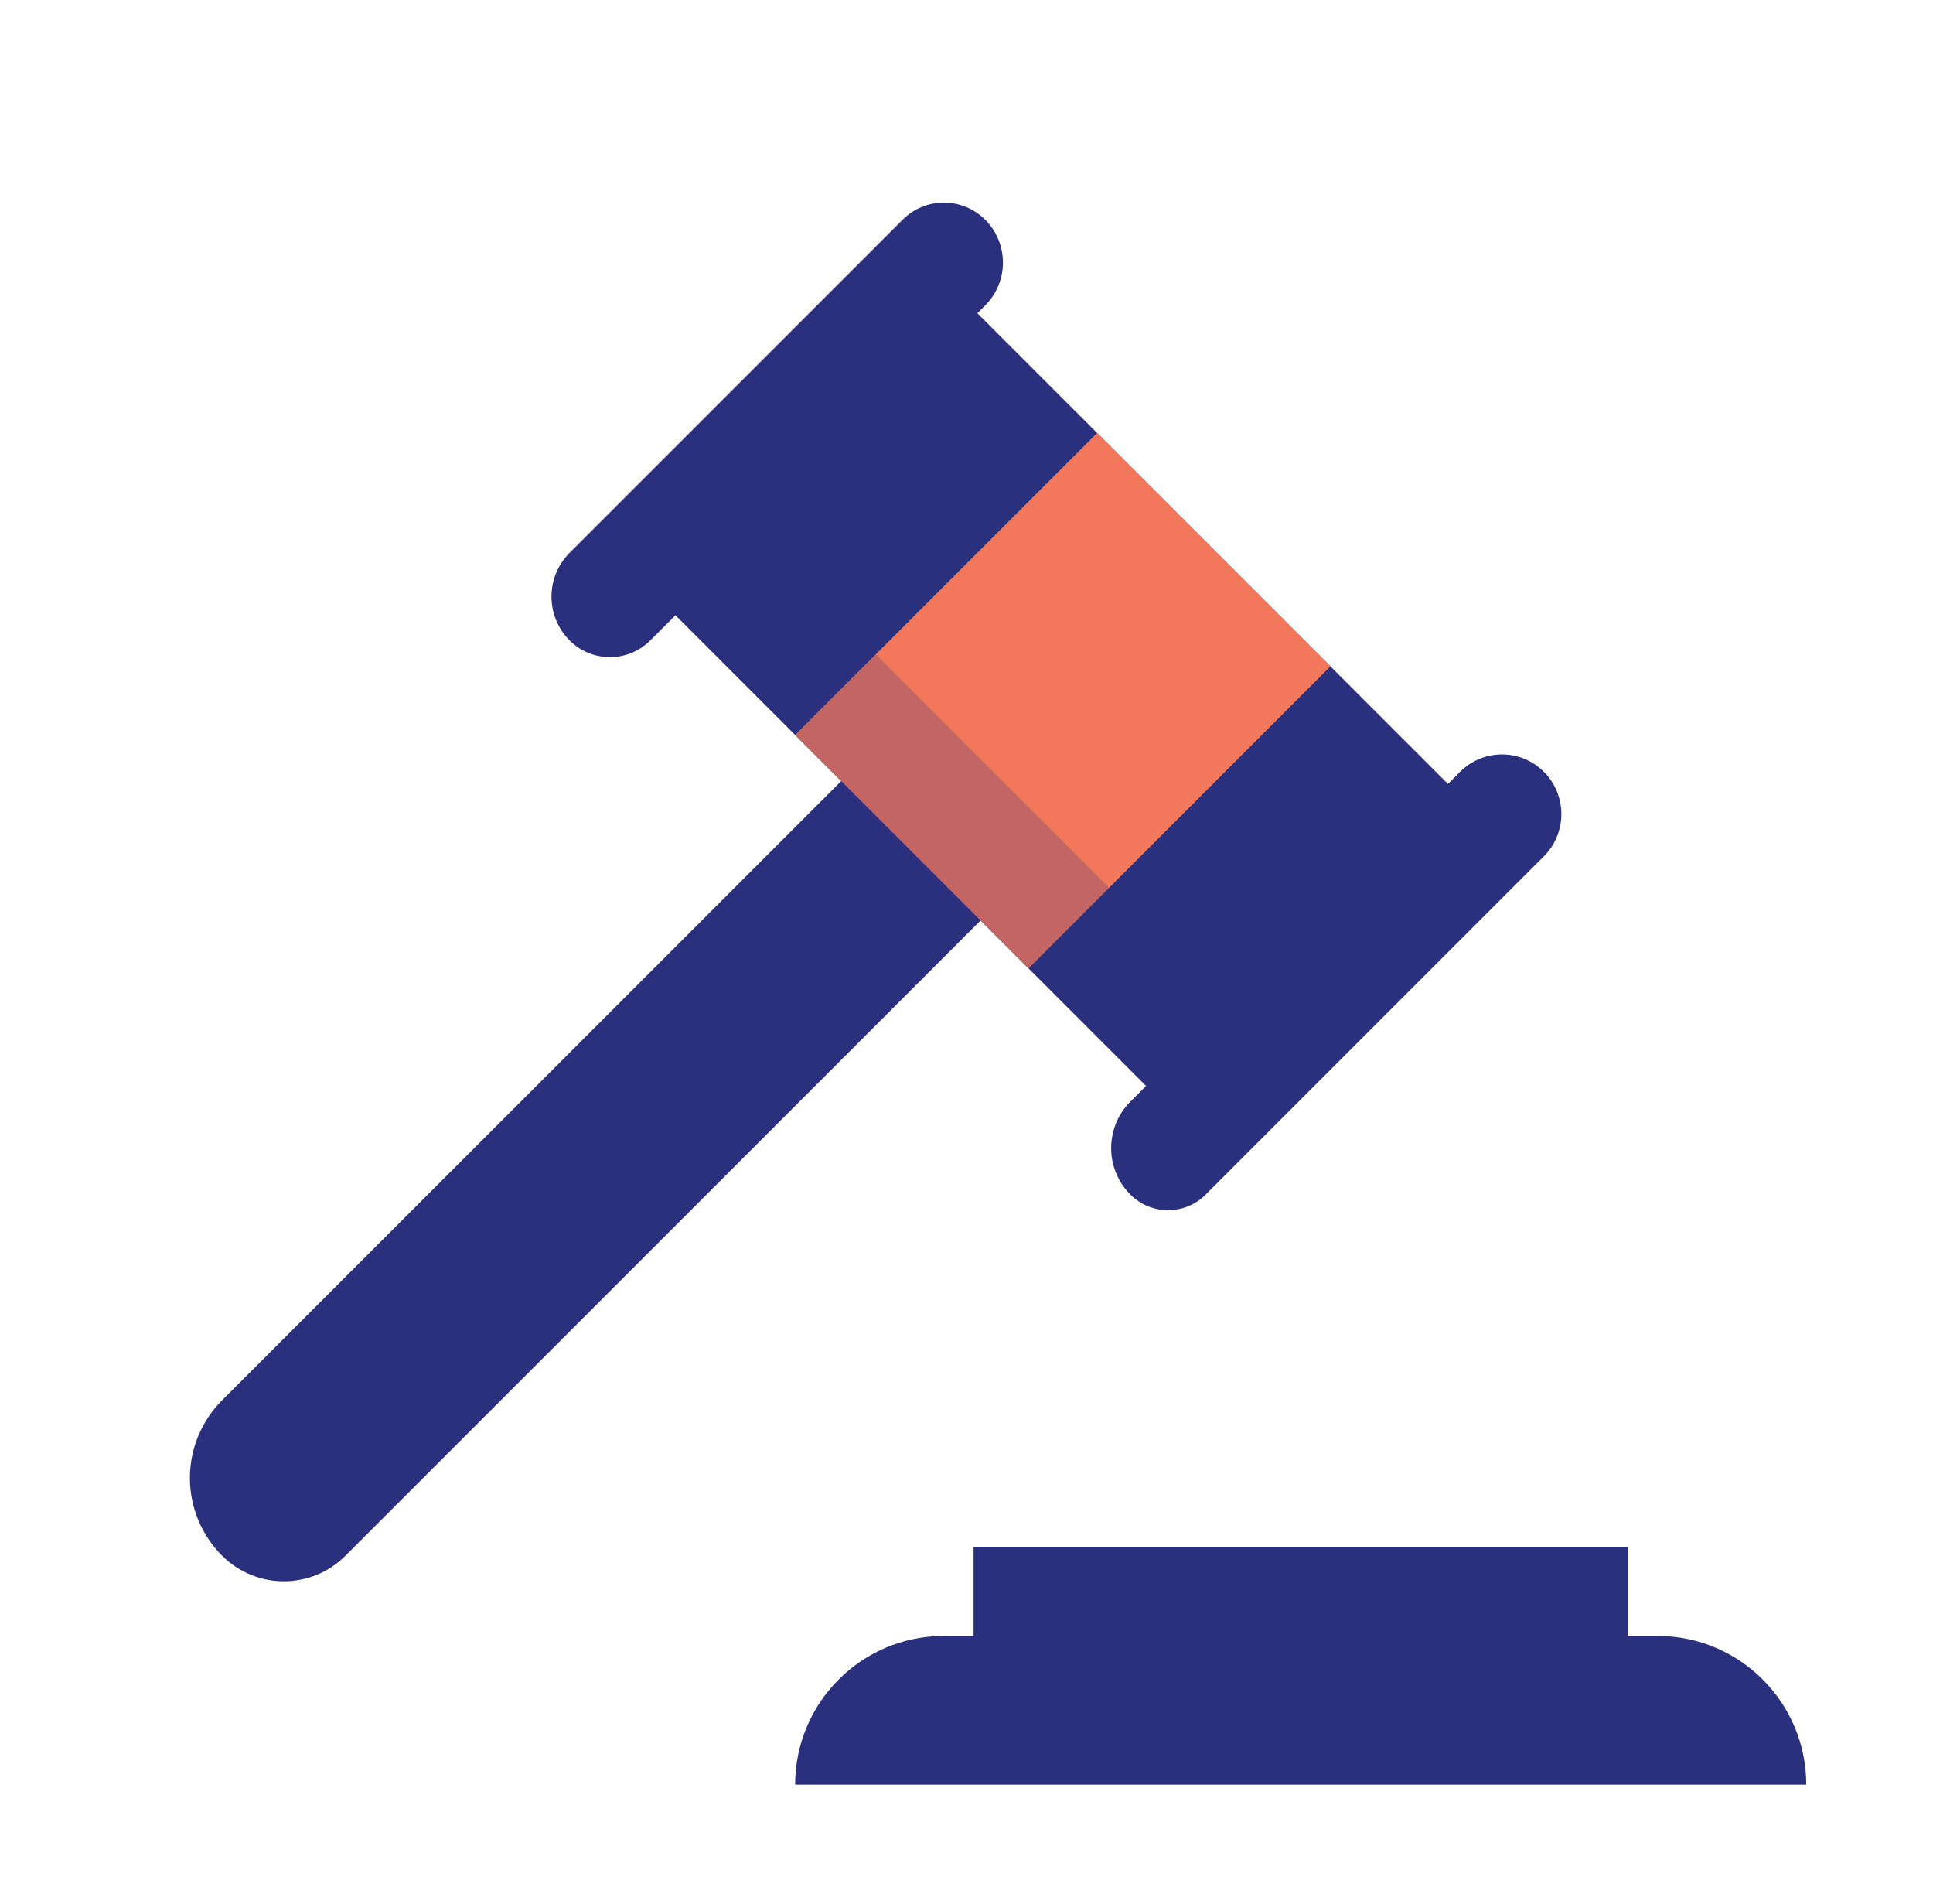
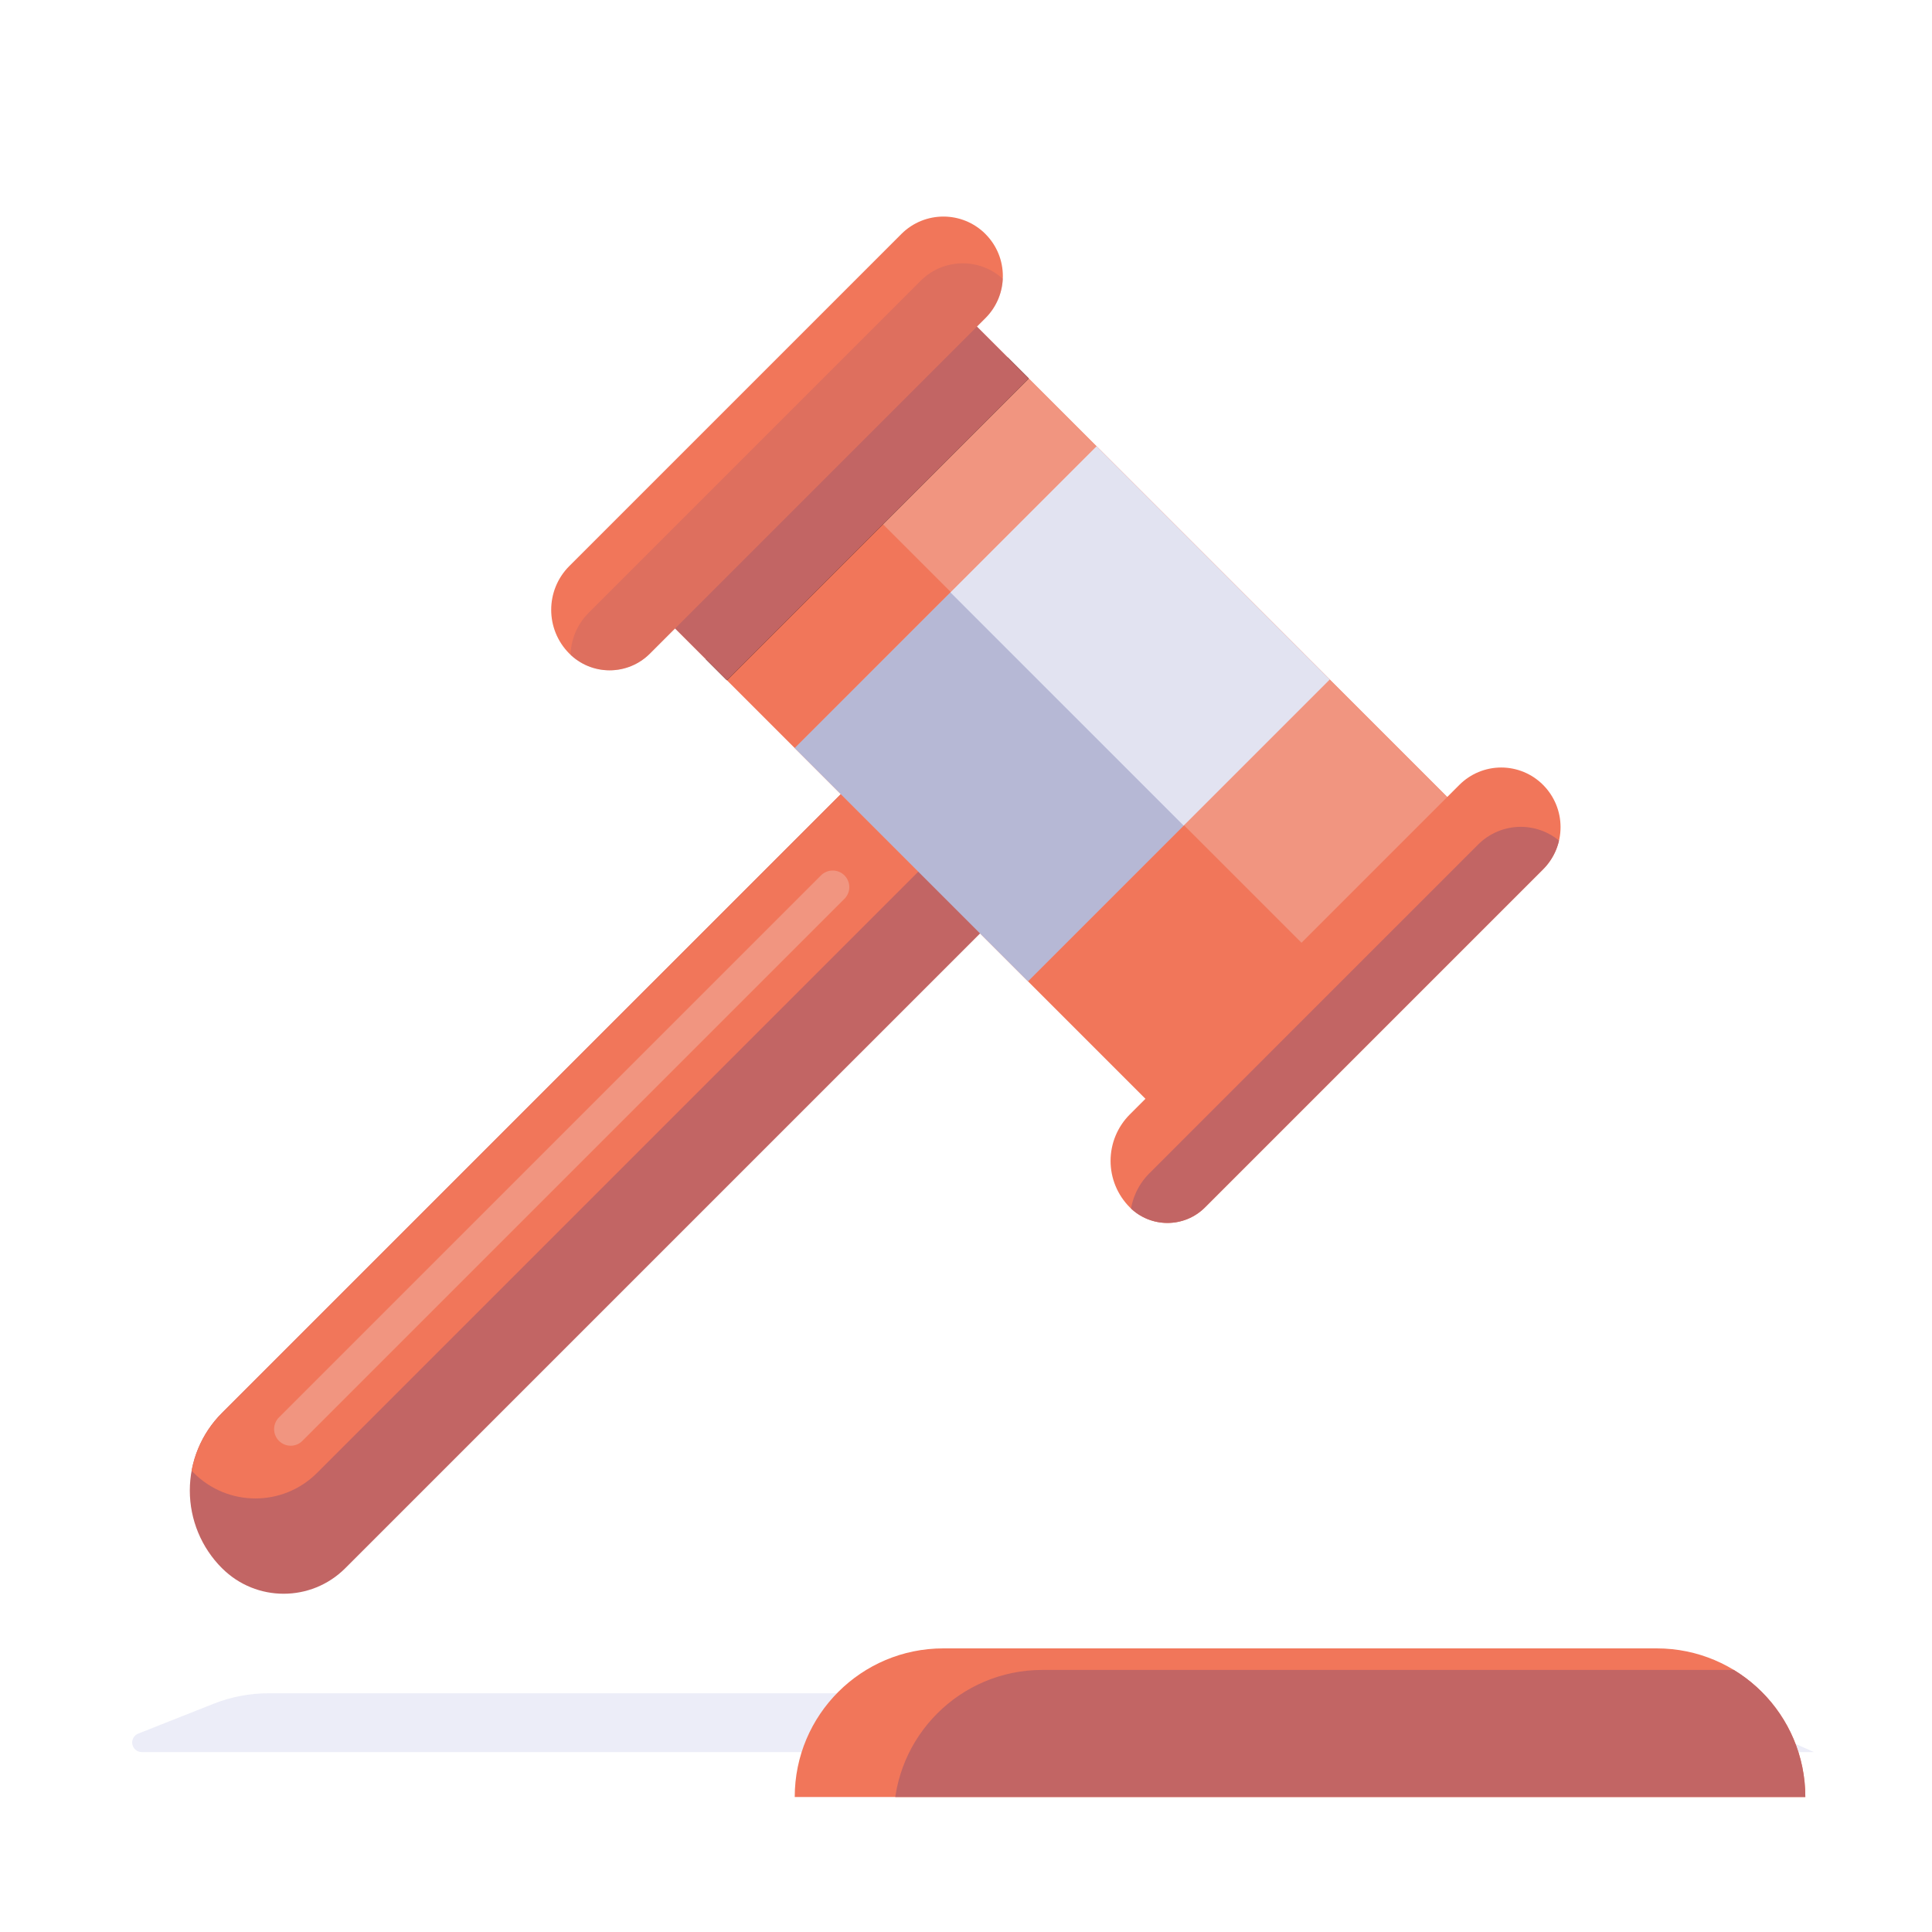
- <svg xmlns="http://www.w3.org/2000/svg" width="100%" height="100%" viewBox="0 0 65 64" version="1.1" xml:space="preserve" style="fill-rule:evenodd;clip-rule:evenodd;stroke-linejoin:round;stroke-miterlimit:2;">
-   <rect id="Legal" x="0.738" y="0" width="64" height="64" style="fill:none;" />
-   <path d="M60.738,60C60.738,57.239 58.5,55 55.738,55C49.3,55 38.176,55 31.738,55C28.977,55 26.738,57.239 26.738,60C26.738,60 26.738,60 26.738,60L60.738,60L60.738,60Z" style="fill:#2b307e;" />
-   <g>
-     <path d="M32.193,9.858L22.039,20.011L39.222,37.194L49.375,27.04L32.193,9.858Z" style="fill:#2b307e;" />
-     <path d="M29.85,24.697C29.85,24.697 13.873,40.674 7.467,47.079C6.775,47.772 6.386,48.711 6.386,49.69C6.386,50.669 6.775,51.608 7.467,52.301C7.468,52.301 7.469,52.302 7.47,52.303C8.615,53.448 10.471,53.448 11.616,52.303C17.61,46.309 34.536,29.383 34.536,29.383L29.85,24.697Z" style="fill:#2b307e;" />
-     <path d="M33.127,7.387C32.361,6.621 31.119,6.621 30.353,7.387C27.69,10.05 21.884,15.856 19.155,18.585C18.341,19.399 18.341,20.718 19.155,21.532C19.156,21.533 19.156,21.533 19.157,21.533C19.516,21.892 20.002,22.094 20.51,22.094C21.018,22.094 21.504,21.892 21.863,21.534C24.522,18.875 30.403,12.994 33.129,10.268C33.924,9.473 33.924,8.184 33.129,7.389C33.128,7.388 33.128,7.388 33.127,7.387Z" style="fill:#2b307e;" />
-     <path d="M51.912,25.946C51.54,25.573 51.034,25.364 50.507,25.364C49.979,25.364 49.474,25.573 49.101,25.946C46.459,28.588 40.769,34.278 38.011,37.036C37.596,37.451 37.364,38.013 37.364,38.599C37.364,39.185 37.596,39.747 38.011,40.161C38.011,40.162 38.012,40.162 38.012,40.163C38.711,40.861 39.843,40.861 40.541,40.163C43.16,37.543 49.165,31.539 51.914,28.79C52.291,28.413 52.503,27.902 52.503,27.369C52.503,26.836 52.291,26.324 51.914,25.947C51.913,25.947 51.913,25.946 51.912,25.946Z" style="fill:#2b307e;" />
-     <path d="M36.892,14.557L26.738,24.71L34.585,32.557L44.738,22.403L36.892,14.557Z" style="fill:#f3775b;" />
-     <path d="M29.448,22L26.738,24.71L34.585,32.557L37.295,29.847L29.448,22Z" style="fill:#2b307e;fill-opacity:0.24;" />
+ <svg xmlns="http://www.w3.org/2000/svg" width="100%" height="100%" viewBox="0 0 65 65" version="1.1" xml:space="preserve" style="fill-rule:evenodd;clip-rule:evenodd;stroke-linejoin:round;stroke-miterlimit:2;">
+   <rect id="Legal" x="0.738" y="0.458" width="64" height="64" style="fill:none;" />
+   <path d="M56.581,56.969L9.028,56.969C8.398,56.969 7.773,57.088 7.187,57.321C6.485,57.598 5.488,57.993 4.651,58.325C4.507,58.382 4.424,58.533 4.453,58.685C4.482,58.837 4.615,58.947 4.77,58.947C14.316,58.947 61.029,58.947 61.029,58.947L56.581,56.969Z" style="fill:#cecfeb;fill-opacity:0.39;" />
+   <path d="M60.738,60.458C60.738,57.697 58.5,55.458 55.738,55.458C49.3,55.458 38.176,55.458 31.738,55.458C28.977,55.458 26.738,57.697 26.738,60.458C26.738,60.458 26.738,60.458 26.738,60.458L60.738,60.458L60.738,60.458Z" style="fill:#f1765a;" />
+   <clipPath id="_clip1">
+     <path d="M60.738,60.458C60.738,57.697 58.5,55.458 55.738,55.458C49.3,55.458 38.176,55.458 31.738,55.458C28.977,55.458 26.738,57.697 26.738,60.458C26.738,60.458 26.738,60.458 26.738,60.458L60.738,60.458L60.738,60.458Z" />
+   </clipPath>
+   <g clip-path="url(#_clip1)">
+     <path d="M64.068,61.183C64.068,58.422 61.829,56.183 59.068,56.183C52.629,56.183 41.506,56.183 35.068,56.183C32.306,56.183 30.068,58.422 30.068,61.183C30.068,61.183 30.068,61.183 30.068,61.183L64.068,61.183L64.068,61.183Z" style="fill:#c26564;" />
  </g>
-   <rect x="32.738" y="52" width="22" height="4.837" style="fill:#2b307e;" />
+   <path d="M32.193,10.316L22.039,20.469L39.222,37.652L49.375,27.499L32.193,10.316Z" style="fill:#f1765a;" />
+   <clipPath id="_clip2">
+     <path d="M32.193,10.316L22.039,20.469L39.222,37.652L49.375,27.499L32.193,10.316Z" />
+   </clipPath>
+   <g clip-path="url(#_clip2)">
+     <path d="M38.53,-1.419L24.59,12.521L48.181,36.112L62.122,22.172L38.53,-1.419Z" style="fill:#f19580;" />
+     <path d="M39.188,8.154L21.695,25.647L14,17.952L31.493,0.458L39.188,8.154ZM15.414,17.952L21.695,24.233L37.774,8.154L31.493,1.873L15.414,17.952Z" />
+     <path d="M31.493,0.458L14,17.952L21.695,25.647L39.188,8.154L31.493,0.458Z" style="fill:#c26564;" />
+   </g>
+   <path d="M29.85,25.156C29.85,25.156 13.873,41.132 7.467,47.538C6.775,48.23 6.386,49.169 6.386,50.148C6.386,51.128 6.775,52.067 7.467,52.759C7.468,52.76 7.469,52.761 7.47,52.761C8.615,53.906 10.471,53.906 11.616,52.761C17.61,46.767 34.536,29.842 34.536,29.842L29.85,25.156Z" style="fill:#c26564;" />
+   <clipPath id="_clip3">
+     <path d="M29.85,25.156C29.85,25.156 13.873,41.132 7.467,47.538C6.775,48.23 6.386,49.169 6.386,50.148C6.386,51.128 6.775,52.067 7.467,52.759C7.468,52.76 7.469,52.761 7.47,52.761C8.615,53.906 10.471,53.906 11.616,52.761C17.61,46.767 34.536,29.842 34.536,29.842L29.85,25.156Z" />
+   </clipPath>
+   <g clip-path="url(#_clip3)">
+     <path d="M28.899,21.949C28.899,21.949 12.923,37.926 6.517,44.331C5.825,45.024 5.436,45.963 5.436,46.942C5.436,47.921 5.825,48.86 6.517,49.553C6.518,49.553 6.519,49.554 6.52,49.555C7.665,50.7 9.521,50.7 10.666,49.555C16.66,43.561 33.586,26.635 33.586,26.635L28.899,21.949Z" style="fill:#f1765a;" />
+   </g>
+   <path d="M33.153,7.871C32.373,7.091 31.108,7.091 30.327,7.871C27.653,10.545 21.876,16.323 19.155,19.043C18.341,19.857 18.341,21.177 19.155,21.99C19.156,21.991 19.156,21.991 19.157,21.992C19.516,22.351 20.002,22.552 20.51,22.552C21.018,22.552 21.504,22.351 21.863,21.992C24.53,19.325 30.439,13.416 33.154,10.701C33.935,9.92 33.935,8.654 33.154,7.873C33.154,7.872 33.153,7.872 33.153,7.871Z" style="fill:#f1765a;" />
+   <clipPath id="_clip4">
+     <path d="M33.153,7.871C32.373,7.091 31.108,7.091 30.327,7.871C27.653,10.545 21.876,16.323 19.155,19.043C18.341,19.857 18.341,21.177 19.155,21.99C19.156,21.991 19.156,21.991 19.157,21.992C19.516,22.351 20.002,22.552 20.51,22.552C21.018,22.552 21.504,22.351 21.863,21.992C24.53,19.325 30.439,13.416 33.154,10.701C33.935,9.92 33.935,8.654 33.154,7.873C33.154,7.872 33.153,7.872 33.153,7.871Z" />
+   </clipPath>
+   <g clip-path="url(#_clip4)">
+     <path d="M33.803,9.445C33.023,8.664 31.758,8.664 30.977,9.445C28.303,12.119 22.526,17.896 19.805,20.617C18.992,21.431 18.992,22.75 19.805,23.564C19.806,23.564 19.806,23.565 19.807,23.565C20.166,23.924 20.653,24.126 21.16,24.126C21.668,24.126 22.155,23.924 22.514,23.565C25.18,20.899 31.089,14.99 33.805,12.275C34.586,11.494 34.586,10.227 33.805,9.446C33.804,9.446 33.804,9.445 33.803,9.445Z" style="fill:#c26564;fill-opacity:0.41;" />
+   </g>
+   <path d="M51.912,26.404C51.54,26.032 51.034,25.822 50.507,25.822C49.979,25.822 49.474,26.032 49.101,26.404C46.459,29.047 40.769,34.736 38.011,37.494C37.596,37.909 37.364,38.471 37.364,39.057C37.364,39.643 37.596,40.205 38.011,40.62C38.011,40.62 38.012,40.621 38.012,40.621C38.711,41.319 39.843,41.319 40.541,40.621C43.16,38.002 49.165,31.997 51.914,29.248C52.291,28.871 52.503,28.36 52.503,27.827C52.503,27.294 52.291,26.783 51.914,26.406C51.913,26.405 51.913,26.405 51.912,26.404Z" style="fill:#f1765a;" />
+   <clipPath id="_clip5">
+     <path d="M51.912,26.404C51.54,26.032 51.034,25.822 50.507,25.822C49.979,25.822 49.474,26.032 49.101,26.404C46.459,29.047 40.769,34.736 38.011,37.494C37.596,37.909 37.364,38.471 37.364,39.057C37.364,39.643 37.596,40.205 38.011,40.62C38.011,40.62 38.012,40.621 38.012,40.621C38.711,41.319 39.843,41.319 40.541,40.621C43.16,38.002 49.165,31.997 51.914,29.248C52.291,28.871 52.503,28.36 52.503,27.827C52.503,27.294 52.291,26.783 51.914,26.406C51.913,26.405 51.913,26.405 51.912,26.404Z" />
+   </clipPath>
+   <g clip-path="url(#_clip5)">
+     <path d="M52.595,28.411C52.215,28.032 51.7,27.818 51.163,27.818C50.627,27.818 50.112,28.032 49.732,28.411C47.079,31.064 41.417,36.726 38.668,39.476C38.253,39.89 38.02,40.452 38.02,41.038C38.02,41.625 38.253,42.187 38.668,42.601C38.668,42.602 38.669,42.602 38.669,42.603C39.367,43.301 40.499,43.301 41.198,42.603C43.825,39.975 49.859,33.941 52.596,31.204C52.966,30.834 53.174,30.332 53.174,29.808C53.174,29.285 52.966,28.783 52.596,28.413C52.596,28.412 52.595,28.412 52.595,28.411Z" style="fill:#c26564;" />
+   </g>
+   <path d="M36.892,15.015L26.738,25.168L34.585,33.015L44.738,22.862L36.892,15.015Z" style="fill:#e2e3f1;" />
+   <path d="M31.976,19.931L26.738,25.168L34.585,33.015L39.823,27.777L31.976,19.931Z" style="fill:#2b307e;fill-opacity:0.24;" />
+   <path d="M28.41,29.451C28.306,29.347 28.164,29.288 28.016,29.288C27.868,29.288 27.726,29.347 27.621,29.451C25.152,31.92 11.854,45.218 9.385,47.687C9.281,47.792 9.222,47.934 9.222,48.082C9.222,48.23 9.281,48.372 9.385,48.476C9.385,48.476 9.385,48.476 9.385,48.476C9.49,48.581 9.632,48.64 9.78,48.64C9.928,48.64 10.07,48.581 10.174,48.476C12.643,46.007 25.941,32.709 28.41,30.24C28.515,30.136 28.574,29.994 28.574,29.846C28.574,29.698 28.515,29.556 28.41,29.451C28.41,29.451 28.41,29.451 28.41,29.451Z" style="fill:#f19580;" />
</svg>
